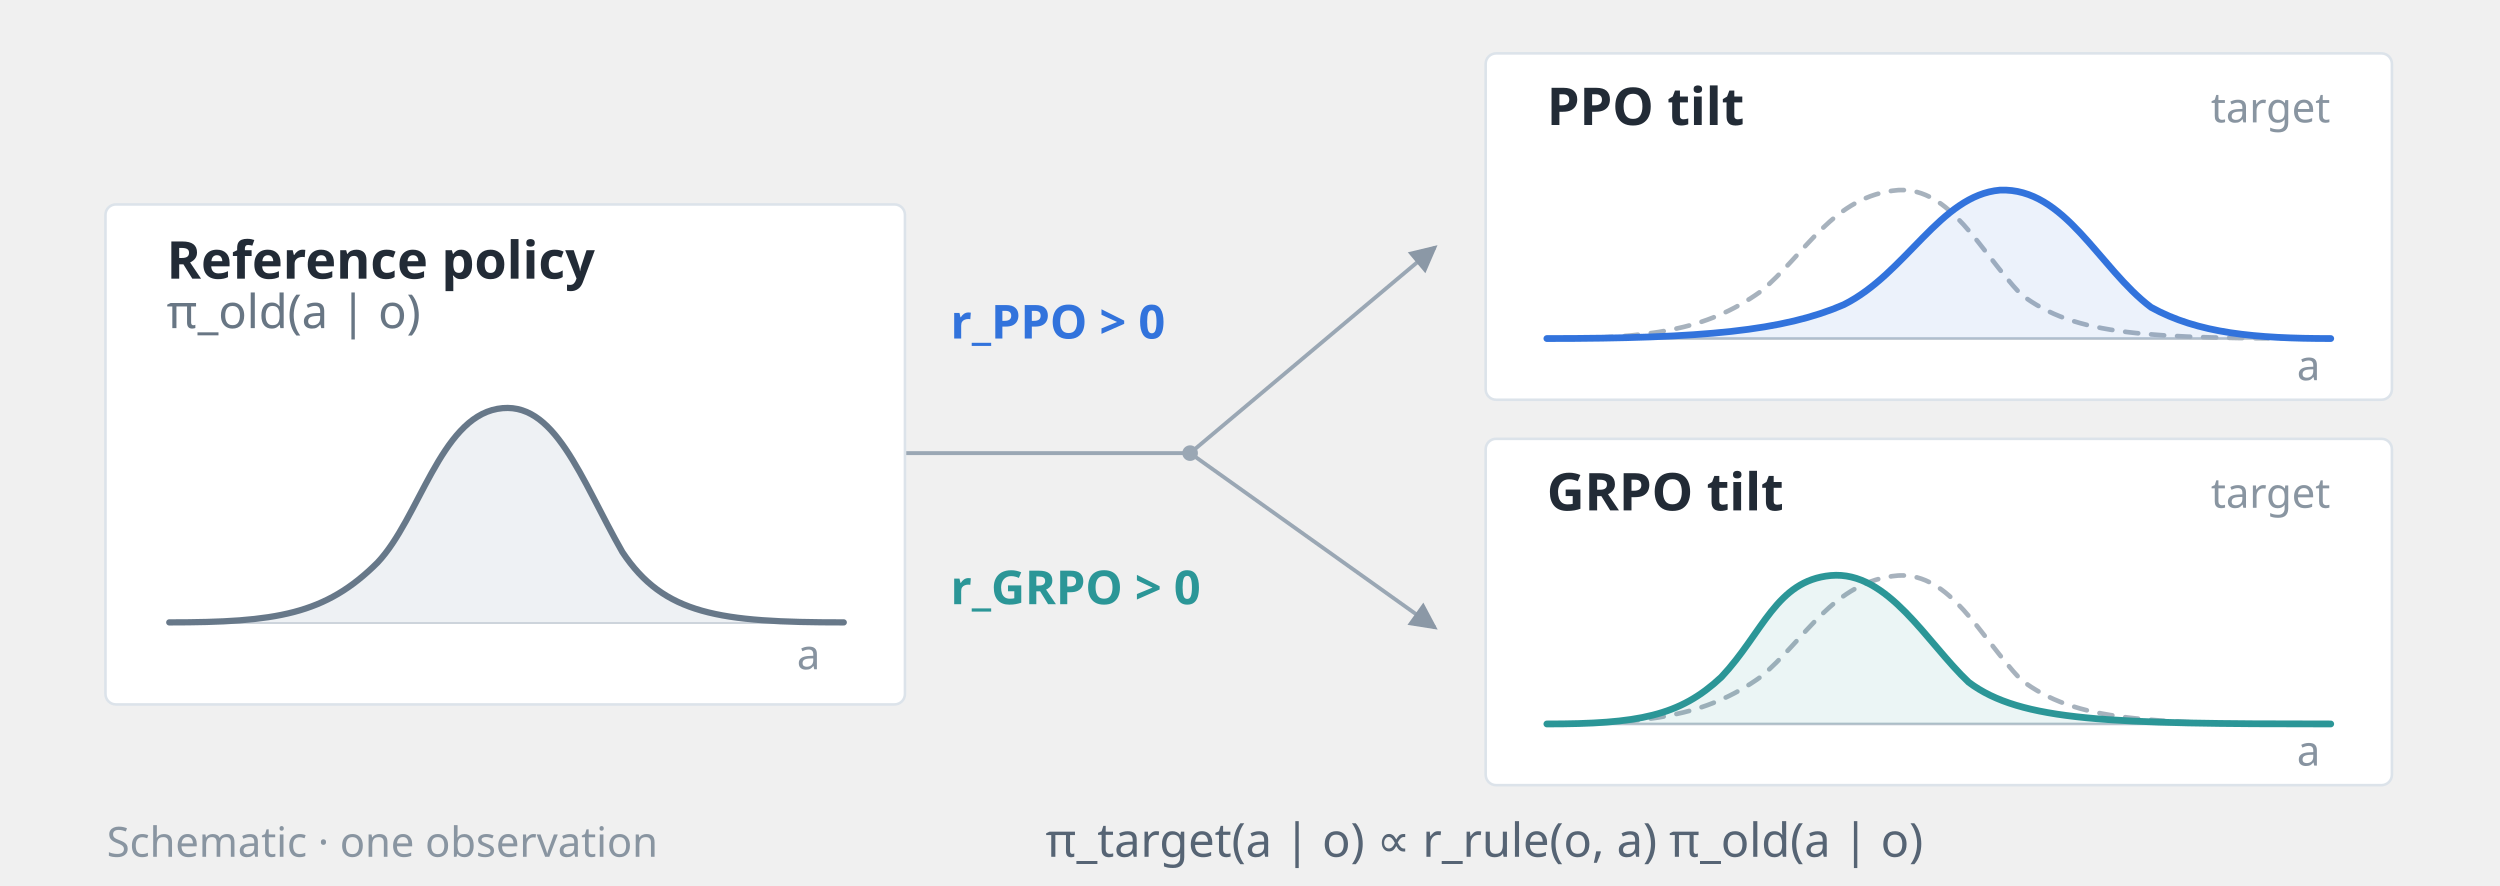
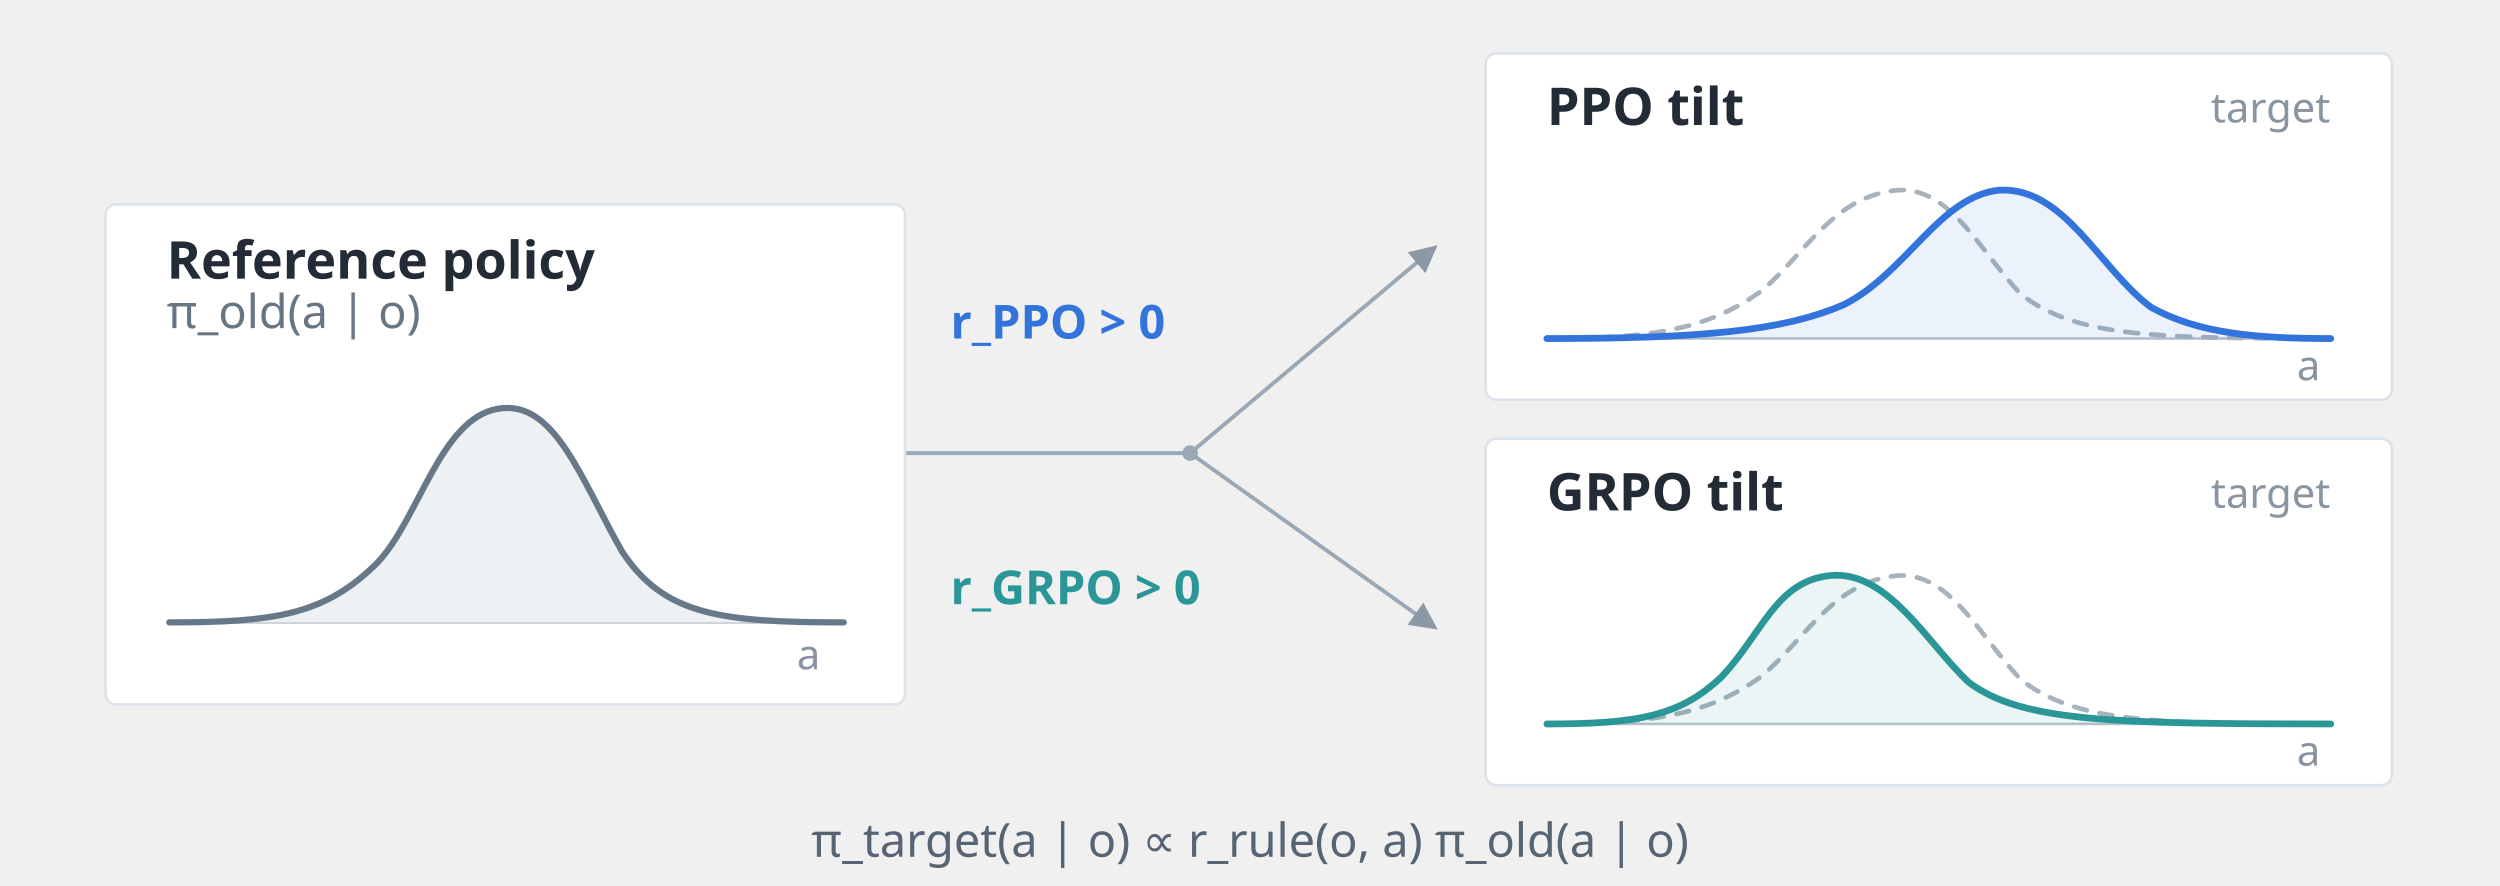
<svg xmlns="http://www.w3.org/2000/svg" viewBox="0 0 960 340" role="img" aria-labelledby="title desc">
  <defs>
    <marker id="arrow" viewBox="0 0 8 8" refX="7" refY="4" markerWidth="7" markerHeight="7" orient="auto">
      <path d="M 0 0 L 8 4 L 0 8 Z" fill="#8b98a6" />
    </marker>
  </defs>
  <rect x="40.5" y="78.5" width="307" height="192" rx="4" fill="#fff" stroke="#dce3ea" />
  <text x="64" y="107" fill="#222b36" font-family="Noto Sans, Arial, sans-serif" font-size="20" font-weight="600">Reference policy</text>
  <text x="64" y="126" fill="#687684" font-family="Noto Sans, Arial, sans-serif" font-size="18">π_old(a | o)</text>
  <path d="M 65 239 H 324" stroke="#b7c2cc" stroke-width="1" />
  <path d="M 65 239 C 106 239 125 236 145 216 C 161 199 169 161 191 157 C 213 153 223 184 239 212 C 255 236 276 239 324 239 L 65 239 Z" fill="#eef1f4" />
  <path d="M 65 239 C 106 239 125 236 145 216 C 161 199 169 161 191 157 C 213 153 223 184 239 212 C 255 236 276 239 324 239" fill="none" stroke="#677889" stroke-width="2.4" stroke-linecap="round" />
  <text x="306" y="257" fill="#8793a0" font-family="Noto Sans, Arial, sans-serif" font-size="16">a</text>
  <path d="M 348 174 H 457" fill="none" stroke="#9aa7b4" stroke-width="1.5" />
  <circle cx="457" cy="174" r="3" fill="#9aa7b4" />
  <path d="M 457 174 L 551 95" fill="none" stroke="#9aa7b4" stroke-width="1.5" marker-end="url(#arrow)" />
  <path d="M 457 174 L 551 241" fill="none" stroke="#9aa7b4" stroke-width="1.5" marker-end="url(#arrow)" />
  <text x="365" y="130" fill="#3273dc" font-family="Noto Sans, Arial, sans-serif" font-size="18" font-weight="600">r_PPO &gt; 0</text>
  <text x="365" y="232" fill="#2b9697" font-family="Noto Sans, Arial, sans-serif" font-size="18" font-weight="600">r_GRPO &gt; 0</text>
  <rect x="570.5" y="20.5" width="348" height="133" rx="4" fill="#fff" stroke="#dce3ea" />
  <text x="594" y="48" fill="#222b36" font-family="Noto Sans, Arial, sans-serif" font-size="20" font-weight="600">PPO tilt</text>
  <text x="849" y="47" fill="#8995a1" font-family="Noto Sans, Arial, sans-serif" font-size="16">target</text>
  <path d="M 594 130 H 895" stroke="#b7c2cc" stroke-width="1" />
  <path d="M 594 130 C 633 130 655 127 676 112 C 693 98 704 75 729 73 C 749 72 760 96 776 113 C 797 129 824 130 895 130" fill="none" stroke="#a7b2bd" stroke-width="1.8" stroke-dasharray="5 5" stroke-linecap="round" />
  <path d="M 594 130 C 654 130 685 127 708 117 C 732 105 745 75 768 73 C 793 72 806 103 826 118 C 844 128 866 130 895 130 L 594 130 Z" fill="#3273dc" fill-opacity="0.09" />
  <path d="M 594 130 C 654 130 685 127 708 117 C 732 105 745 75 768 73 C 793 72 806 103 826 118 C 844 128 866 130 895 130" fill="none" stroke="#3273dc" stroke-width="2.6" stroke-linecap="round" />
  <text x="882" y="146" fill="#8793a0" font-family="Noto Sans, Arial, sans-serif" font-size="16">a</text>
  <rect x="570.5" y="168.5" width="348" height="133" rx="4" fill="#fff" stroke="#dce3ea" />
  <text x="594" y="196" fill="#222b36" font-family="Noto Sans, Arial, sans-serif" font-size="20" font-weight="600">GRPO tilt</text>
  <text x="849" y="195" fill="#8995a1" font-family="Noto Sans, Arial, sans-serif" font-size="16">target</text>
  <path d="M 594 278 H 895" stroke="#b7c2cc" stroke-width="1" />
  <path d="M 594 278 C 633 278 655 275 676 260 C 693 246 704 223 729 221 C 749 220 760 244 776 261 C 797 277 824 278 895 278" fill="none" stroke="#a7b2bd" stroke-width="1.8" stroke-dasharray="5 5" stroke-linecap="round" />
  <path d="M 594 278 C 629 278 645 275 661 260 C 677 243 682 223 703 221 C 725 219 740 247 756 262 C 776 277 810 278 895 278 L 594 278 Z" fill="#2b9697" fill-opacity="0.09" />
  <path d="M 594 278 C 629 278 645 275 661 260 C 677 243 682 223 703 221 C 725 219 740 247 756 262 C 776 277 810 278 895 278" fill="none" stroke="#2b9697" stroke-width="2.6" stroke-linecap="round" />
  <text x="882" y="294" fill="#8793a0" font-family="Noto Sans, Arial, sans-serif" font-size="16">a</text>
-   <text x="41" y="329" fill="#8995a1" font-family="Noto Sans, Arial, sans-serif" font-size="16">Schematic · one observation</text>
-   <text x="570" y="329" text-anchor="middle" fill="#566474" font-family="Noto Sans, Arial, sans-serif" font-size="18">π_target(a | o) ∝ r_rule(o, a) π_old(a | o)</text>
+   <text x="480" y="329" text-anchor="middle" fill="#566474" font-family="Noto Sans, Arial, sans-serif" font-size="18">π_target(a | o) ∝ r_rule(o, a) π_old(a | o)</text>
</svg>
